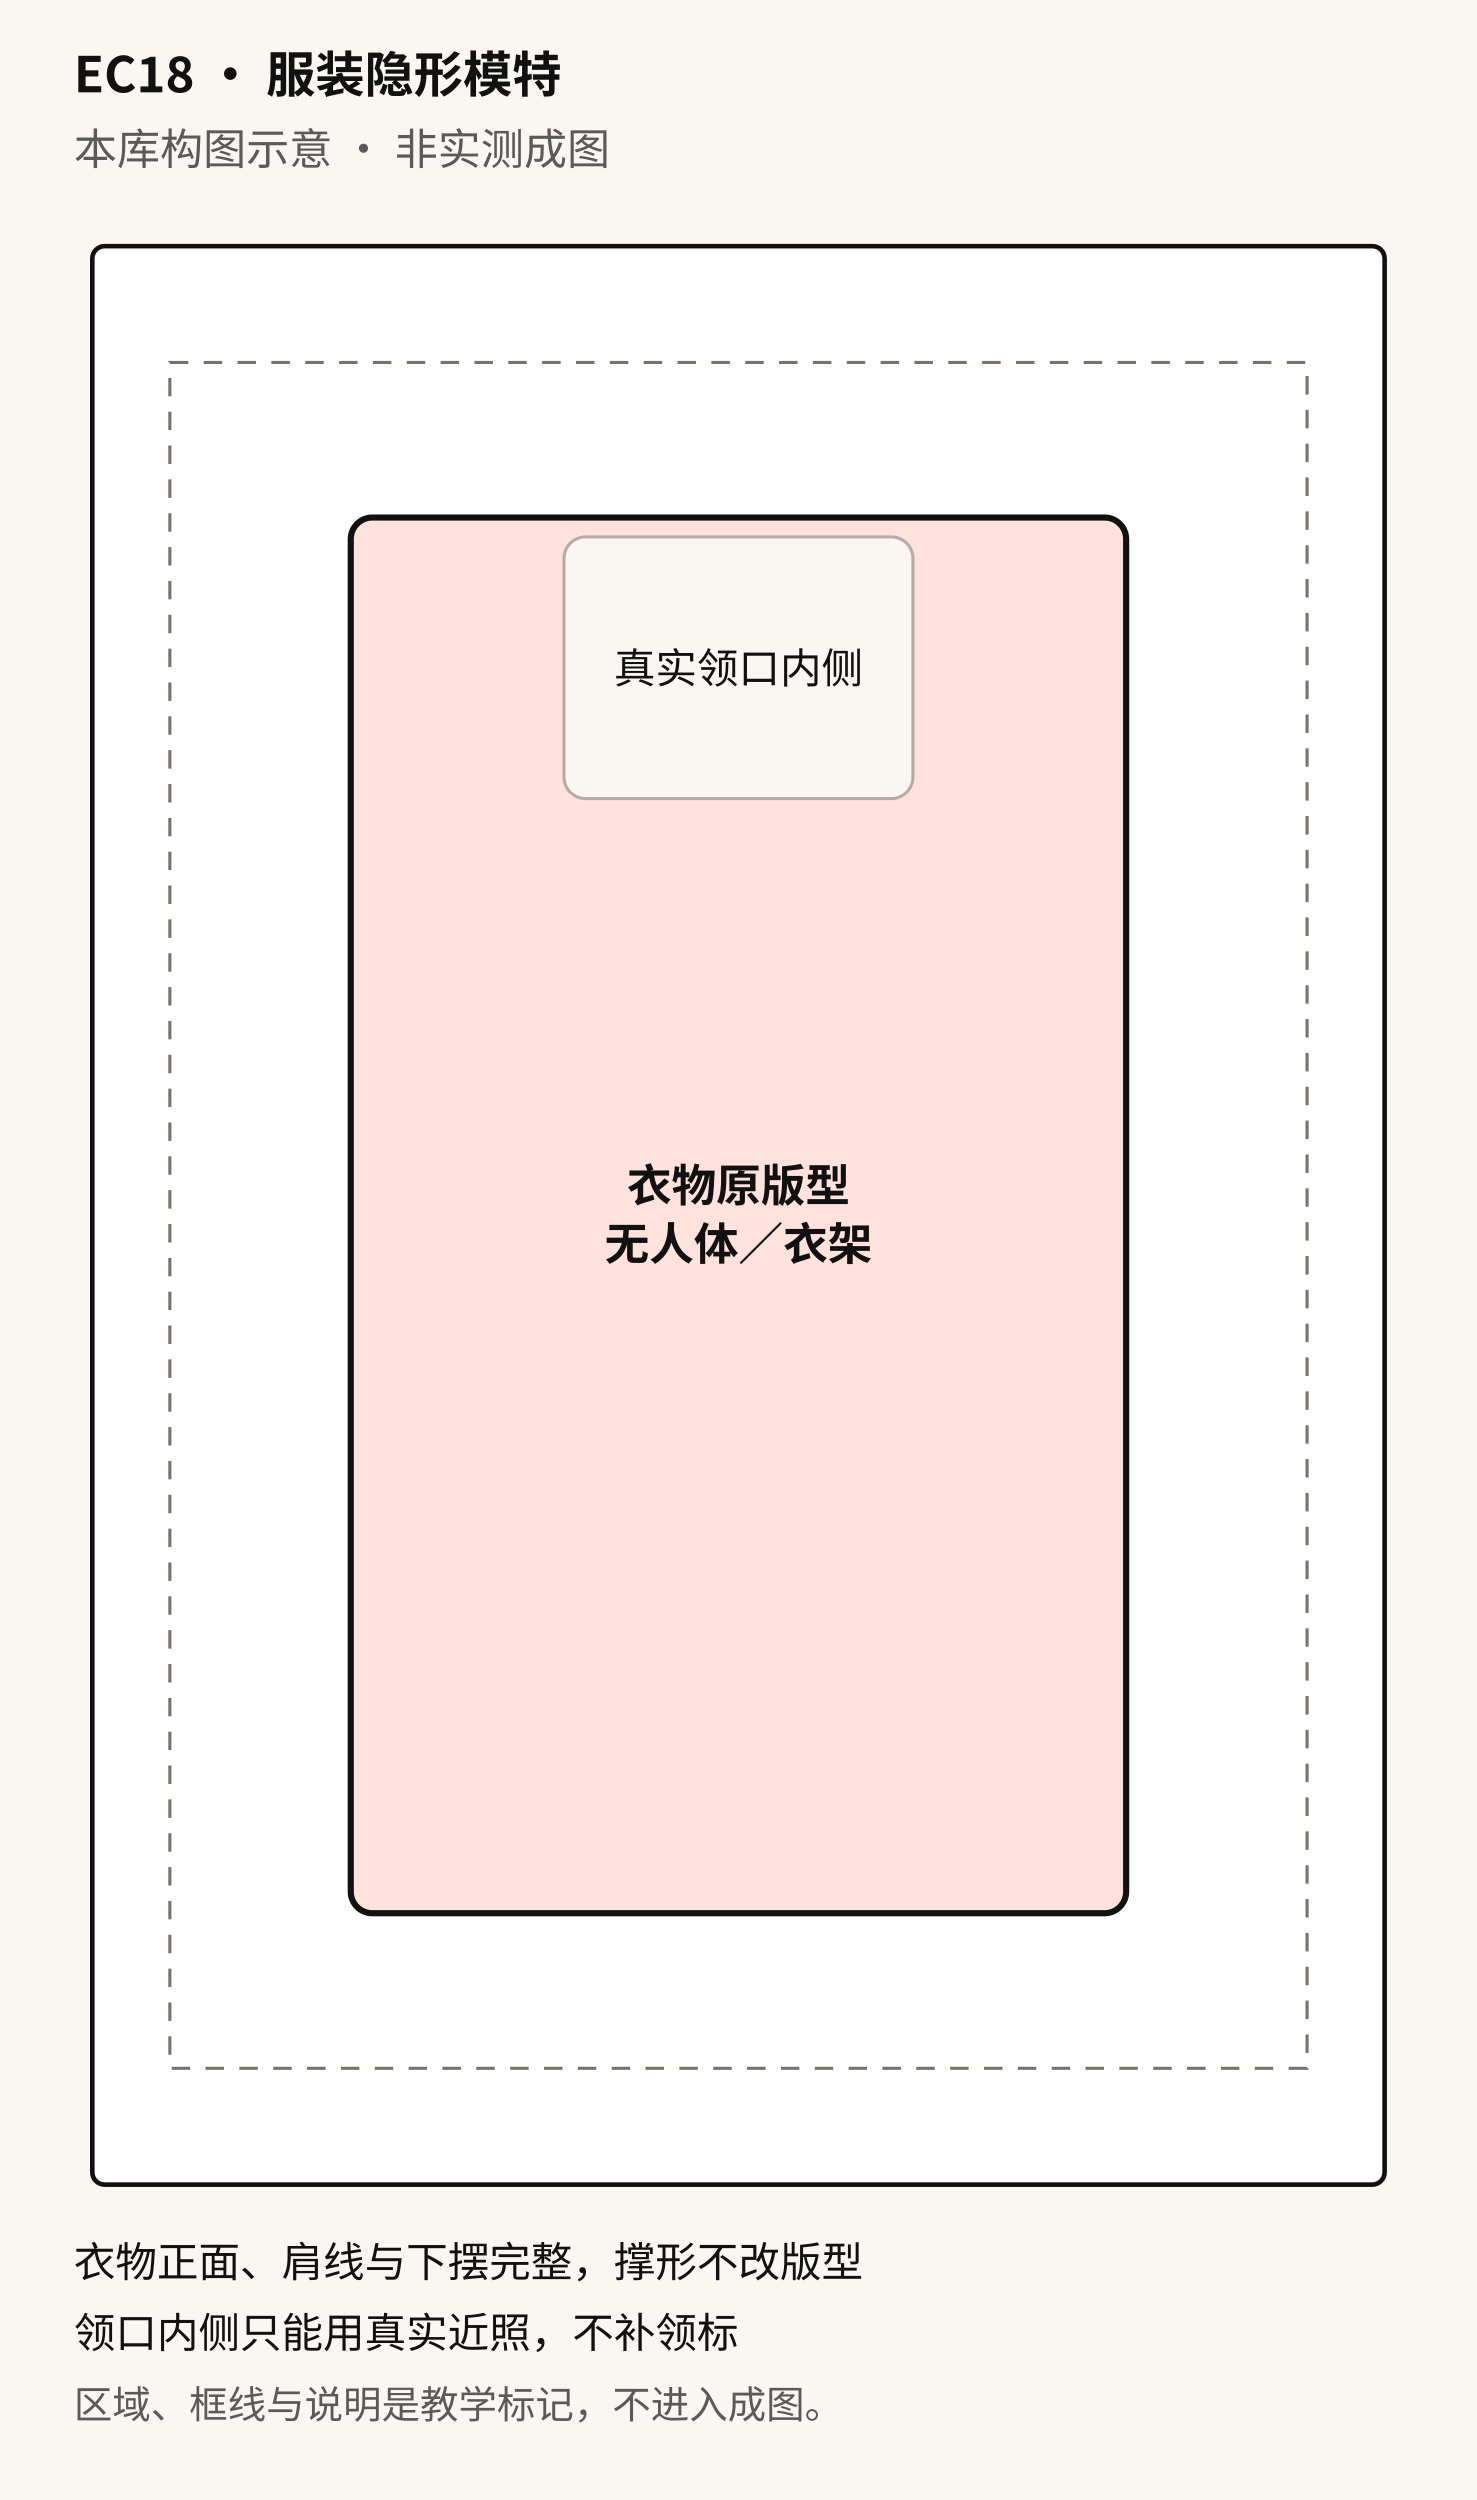
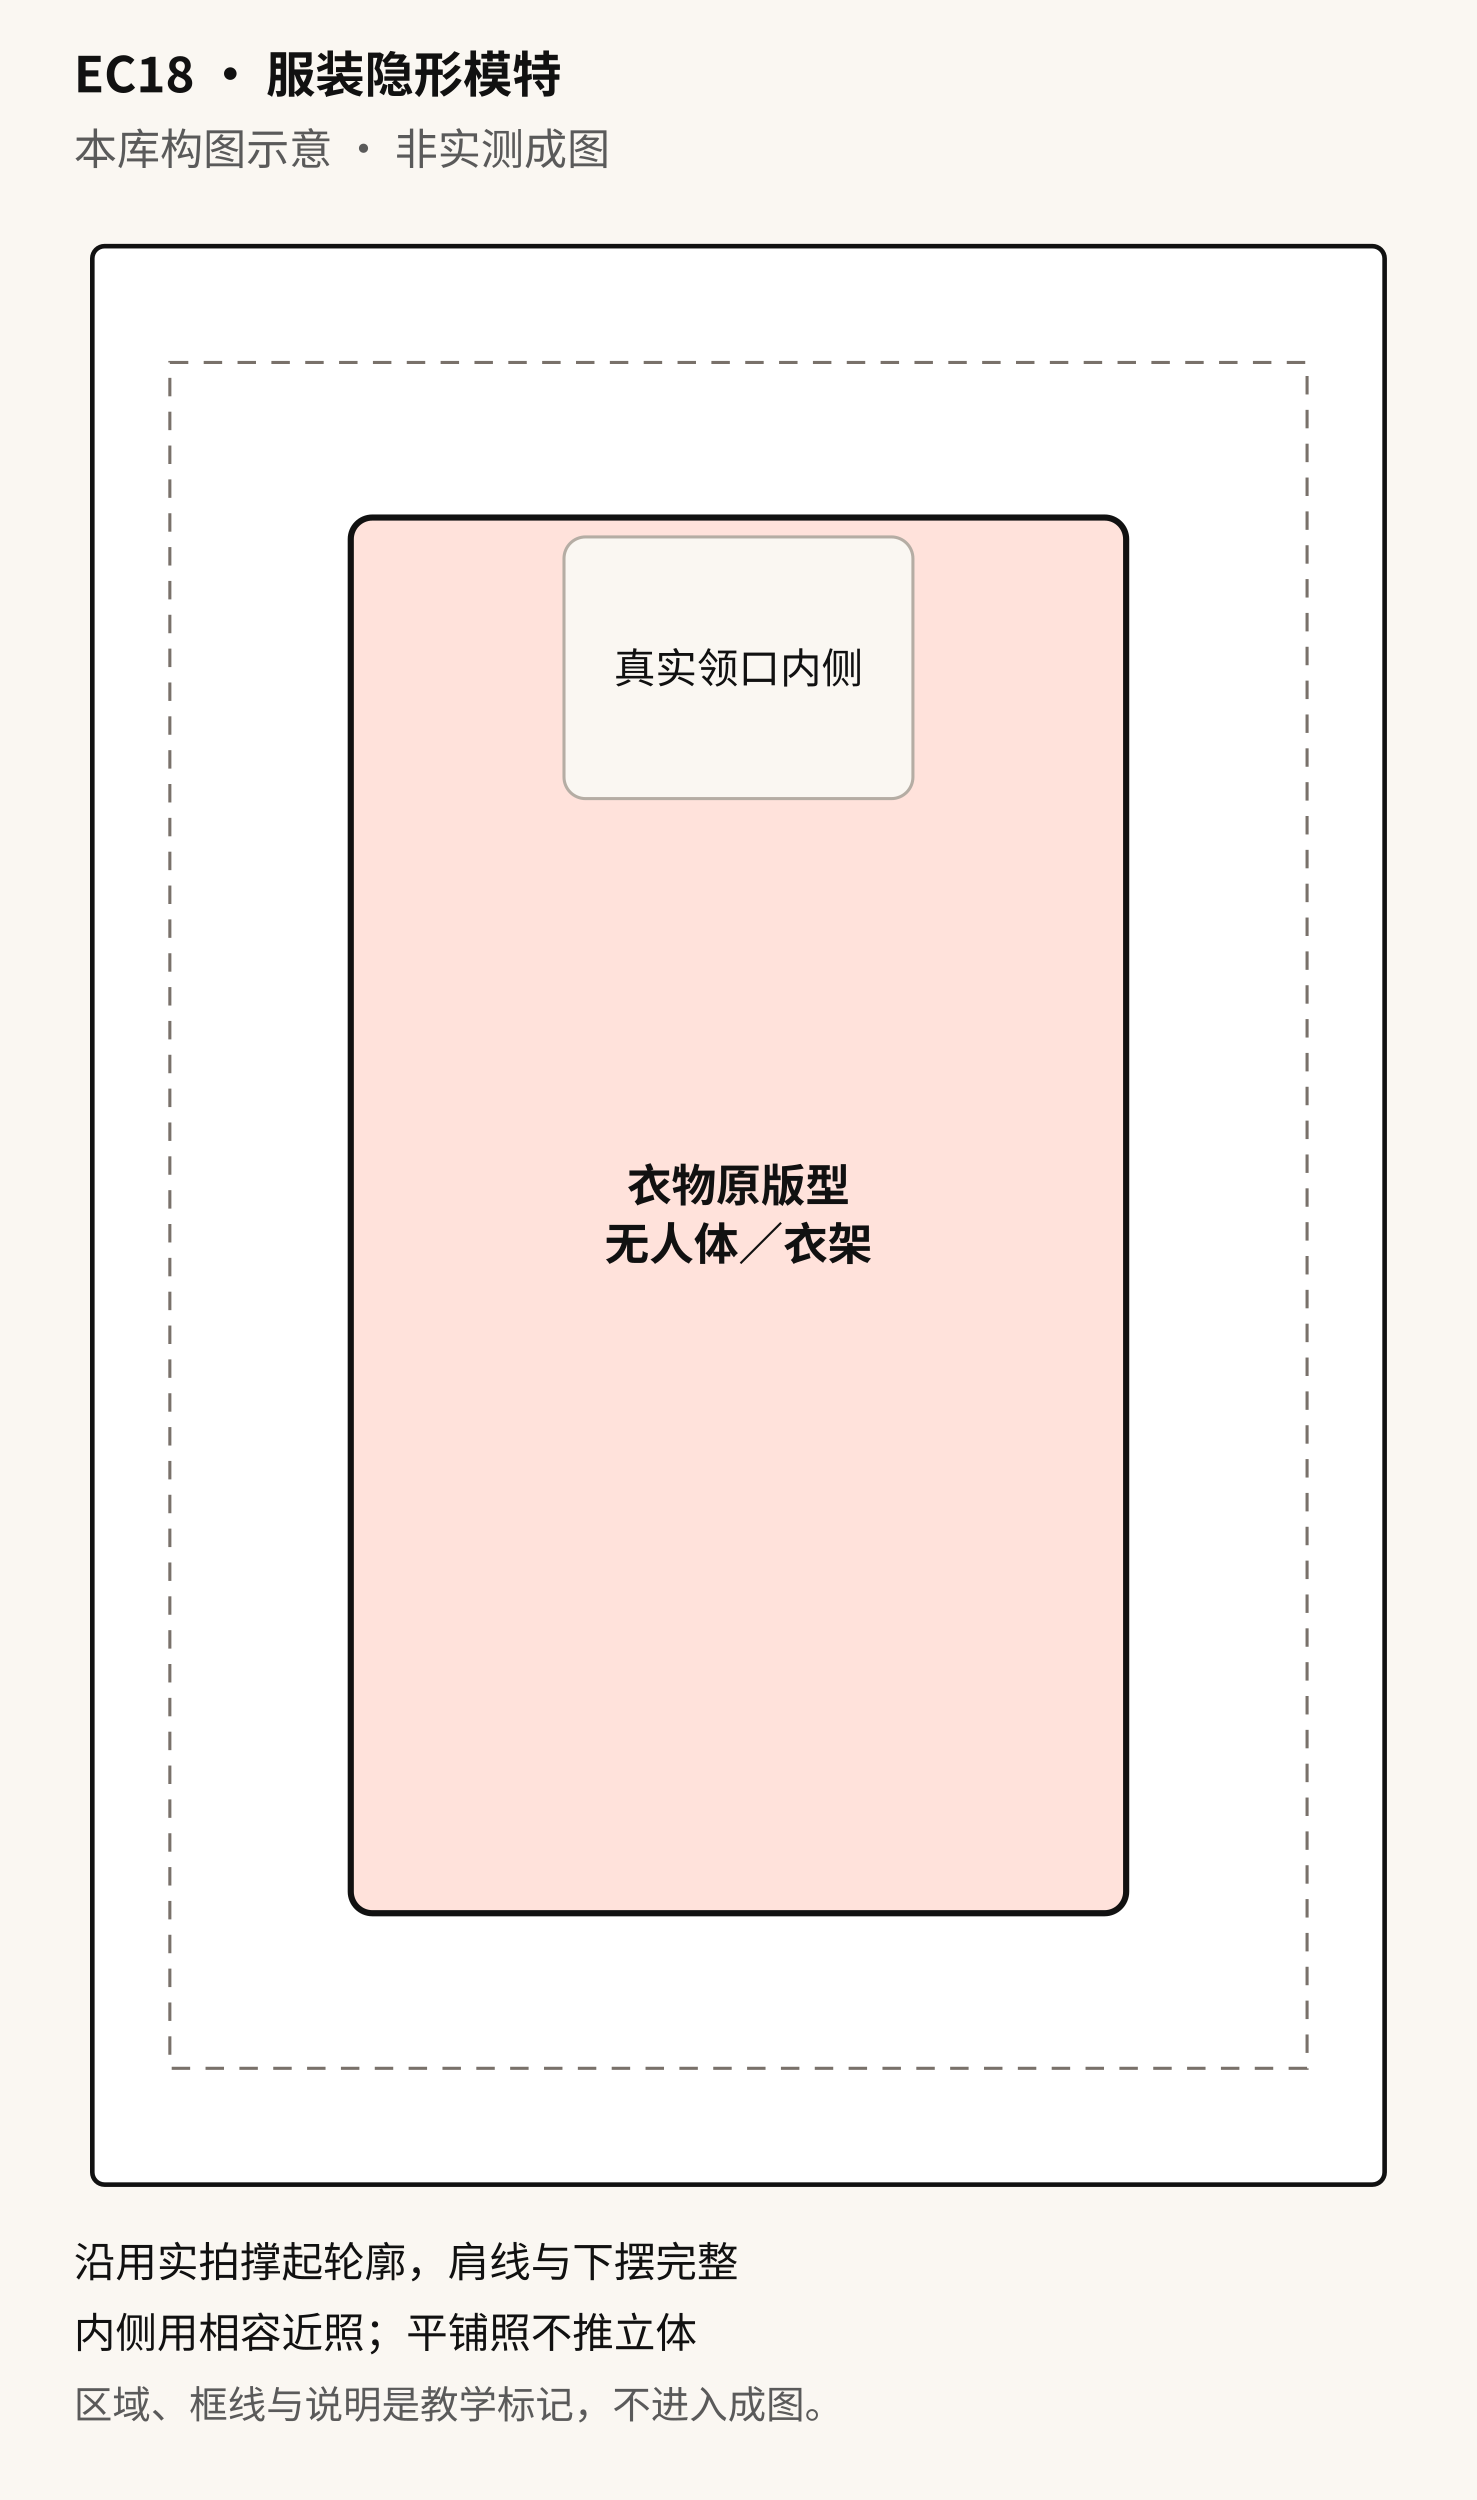
<svg xmlns="http://www.w3.org/2000/svg" width="960" height="1625" viewBox="0 0 960 1625" role="img" aria-labelledby="title desc">
  <rect width="960" height="1625" fill="#faf7f2" />
  <g font-family="Microsoft YaHei, Noto Sans CJK SC, sans-serif" fill="#111111">
    <text x="48" y="60" font-size="32" font-weight="700">EC18 · 服装隐形模特</text>
    <text x="48" y="107" font-size="28" fill="#5a5a5a">本库构图示意 · 非实测成图</text>
    <rect x="60" y="160" width="840" height="1260" rx="8" fill="#ffffff" stroke="#111111" stroke-width="3" />
    <rect x="110.4" y="235.6" width="739.2" height="1108.8" fill="none" stroke="#79716a" stroke-width="2" stroke-dasharray="12 10" />
    <rect x="228" y="336.4" width="504" height="907.2" rx="14" fill="#ffe2db" stroke="#111111" stroke-width="4" />
    <text x="480" y="781" font-size="29" text-anchor="middle" font-weight="700">衣物原版型</text>
    <text x="480" y="819" font-size="29" text-anchor="middle" font-weight="700">无人体／衣架</text>
    <rect x="366.6" y="349" width="226.8" height="170.1" rx="14" fill="#faf7f2" stroke="#b5ada4" stroke-width="2" />
    <text x="480" y="444.05" font-size="27" text-anchor="middle" font-weight="400">真实领口内侧</text>
-     <text x="48" y="1480" font-size="27">衣物正面、肩线与下摆完整，撑形不改版型</text>
-     <text x="48" y="1526" font-size="27">领口内侧只能用真实近照，不补领标</text>
+     <text x="48" y="1480" font-size="27">沿用实拍撑起轮廓，肩线与下摆完整</text>
+     <text x="48" y="1526" font-size="27">内侧用相容近照；平铺照不推立体</text>
    <text x="48" y="1572" font-size="25" fill="#5a5a5a">区域、框线与说明是教学标记，不进入成图。</text>
  </g>
</svg>
